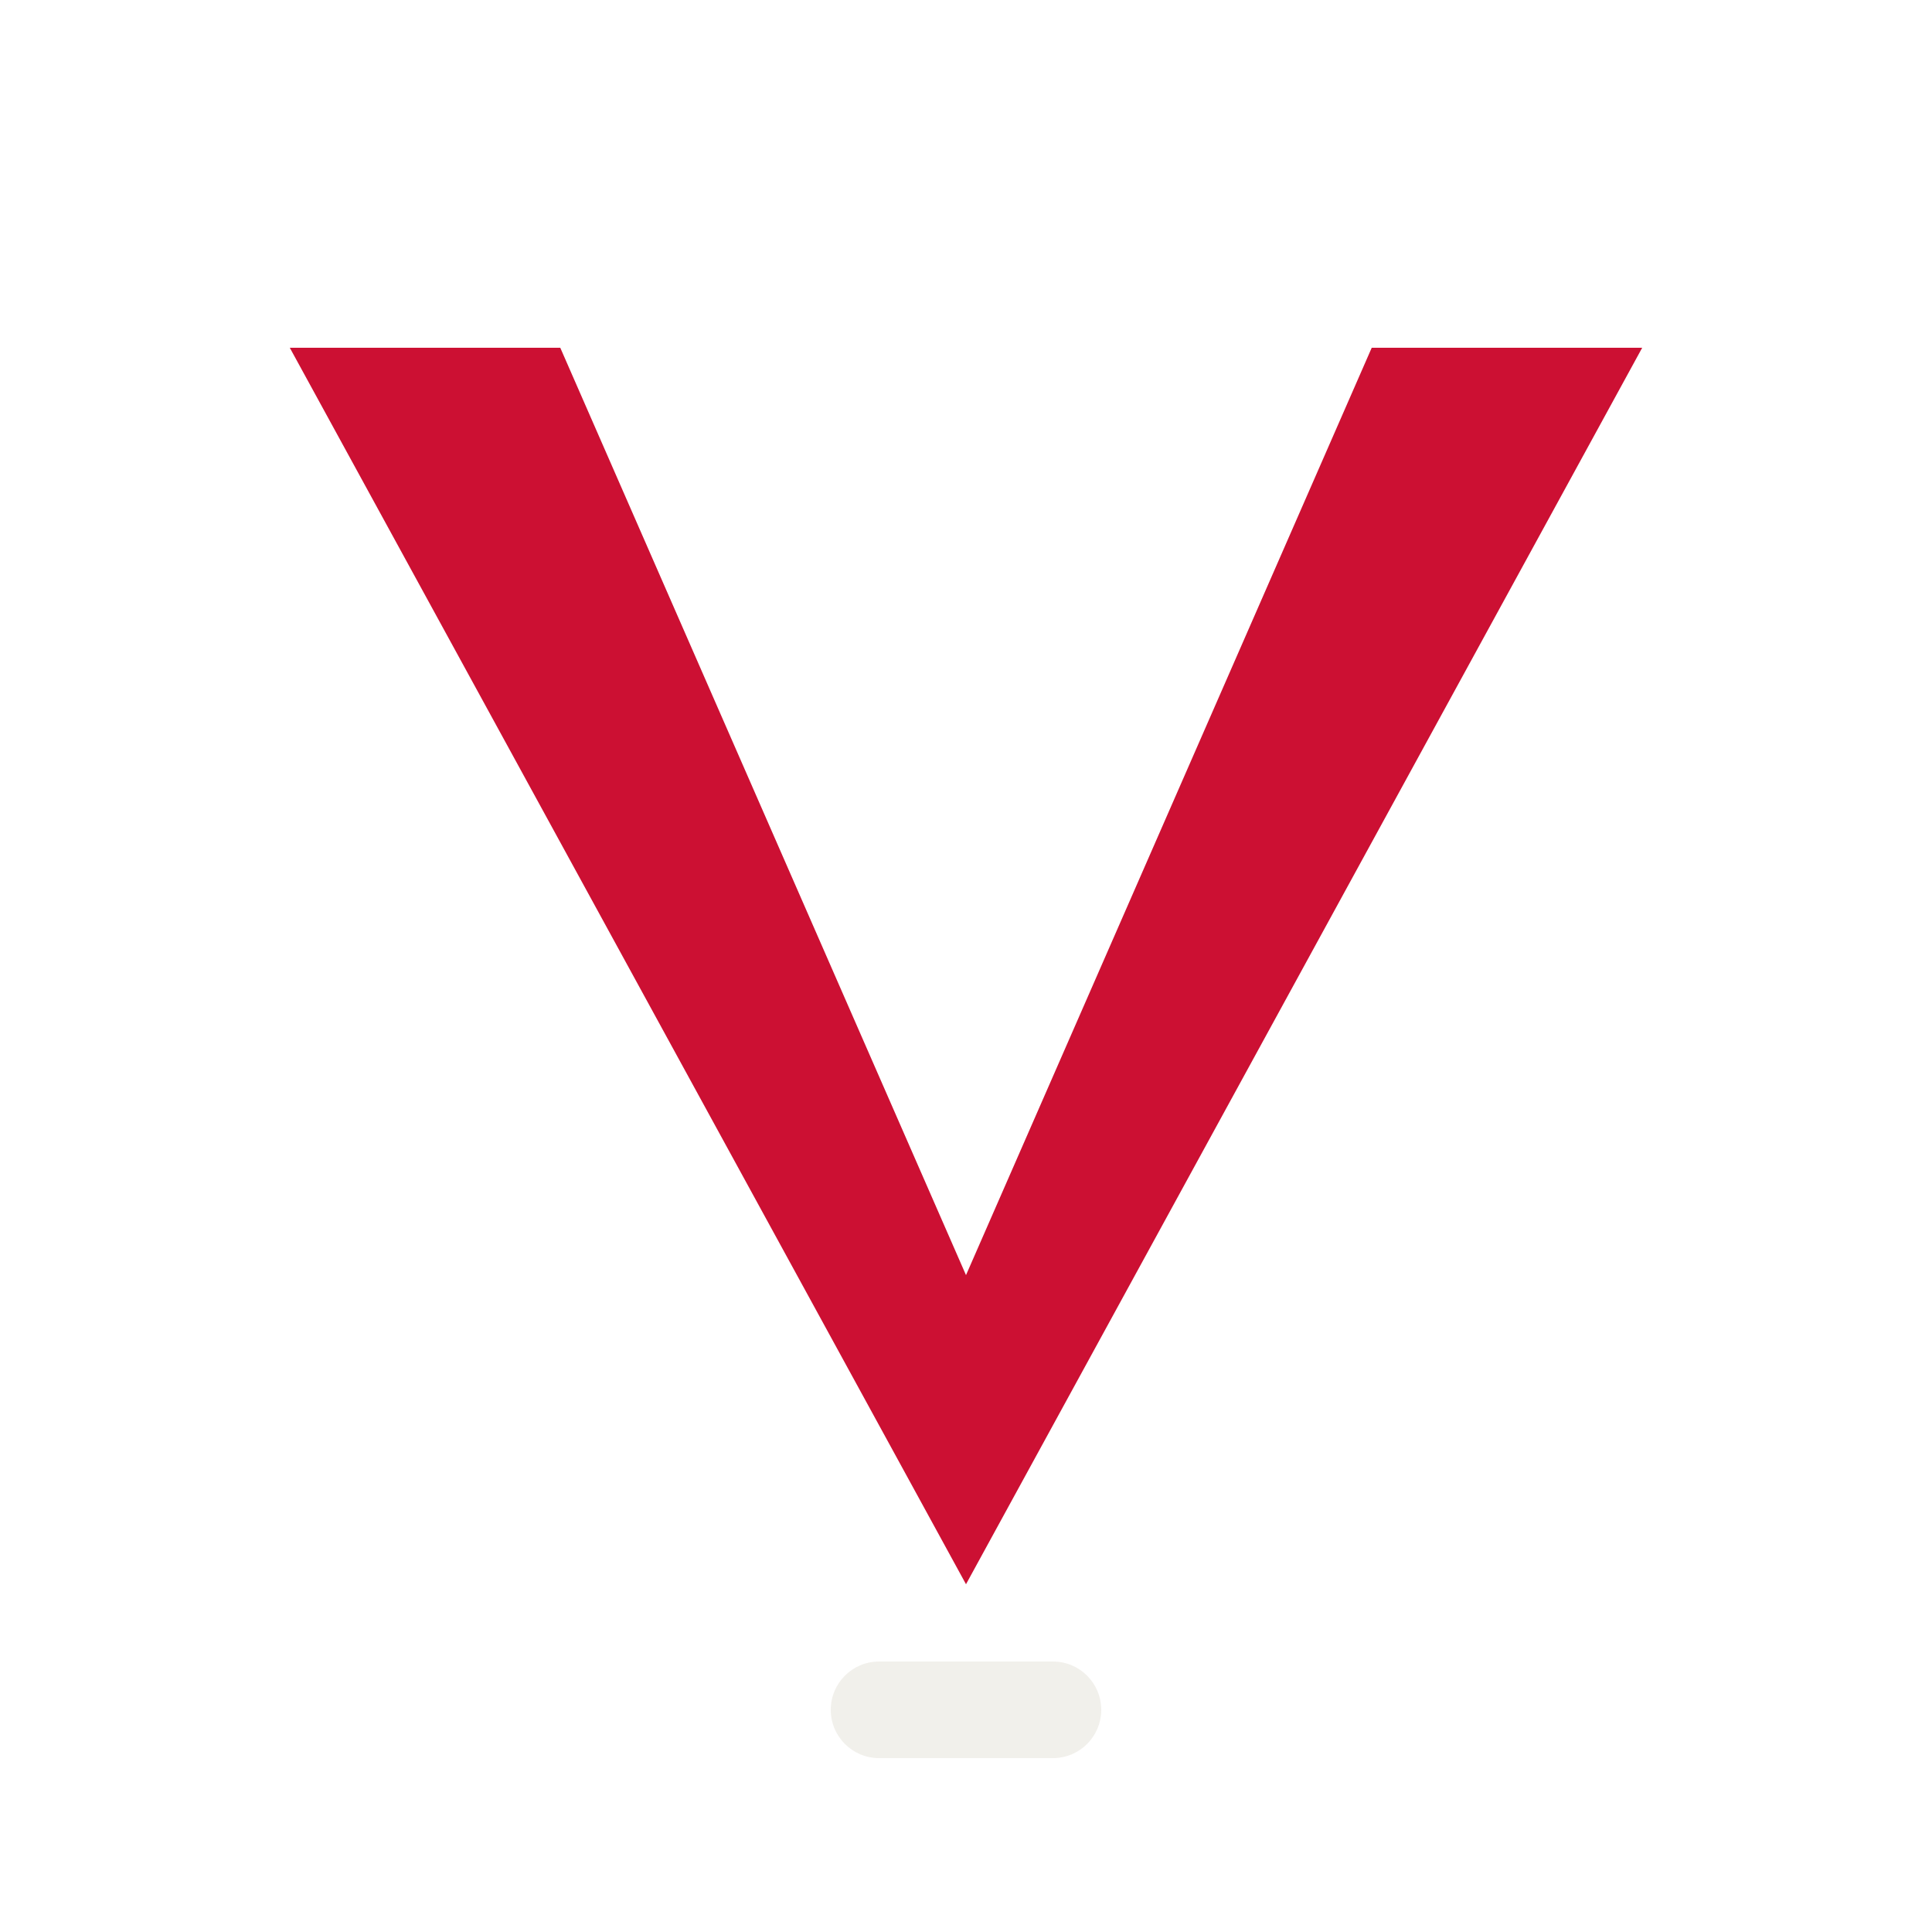
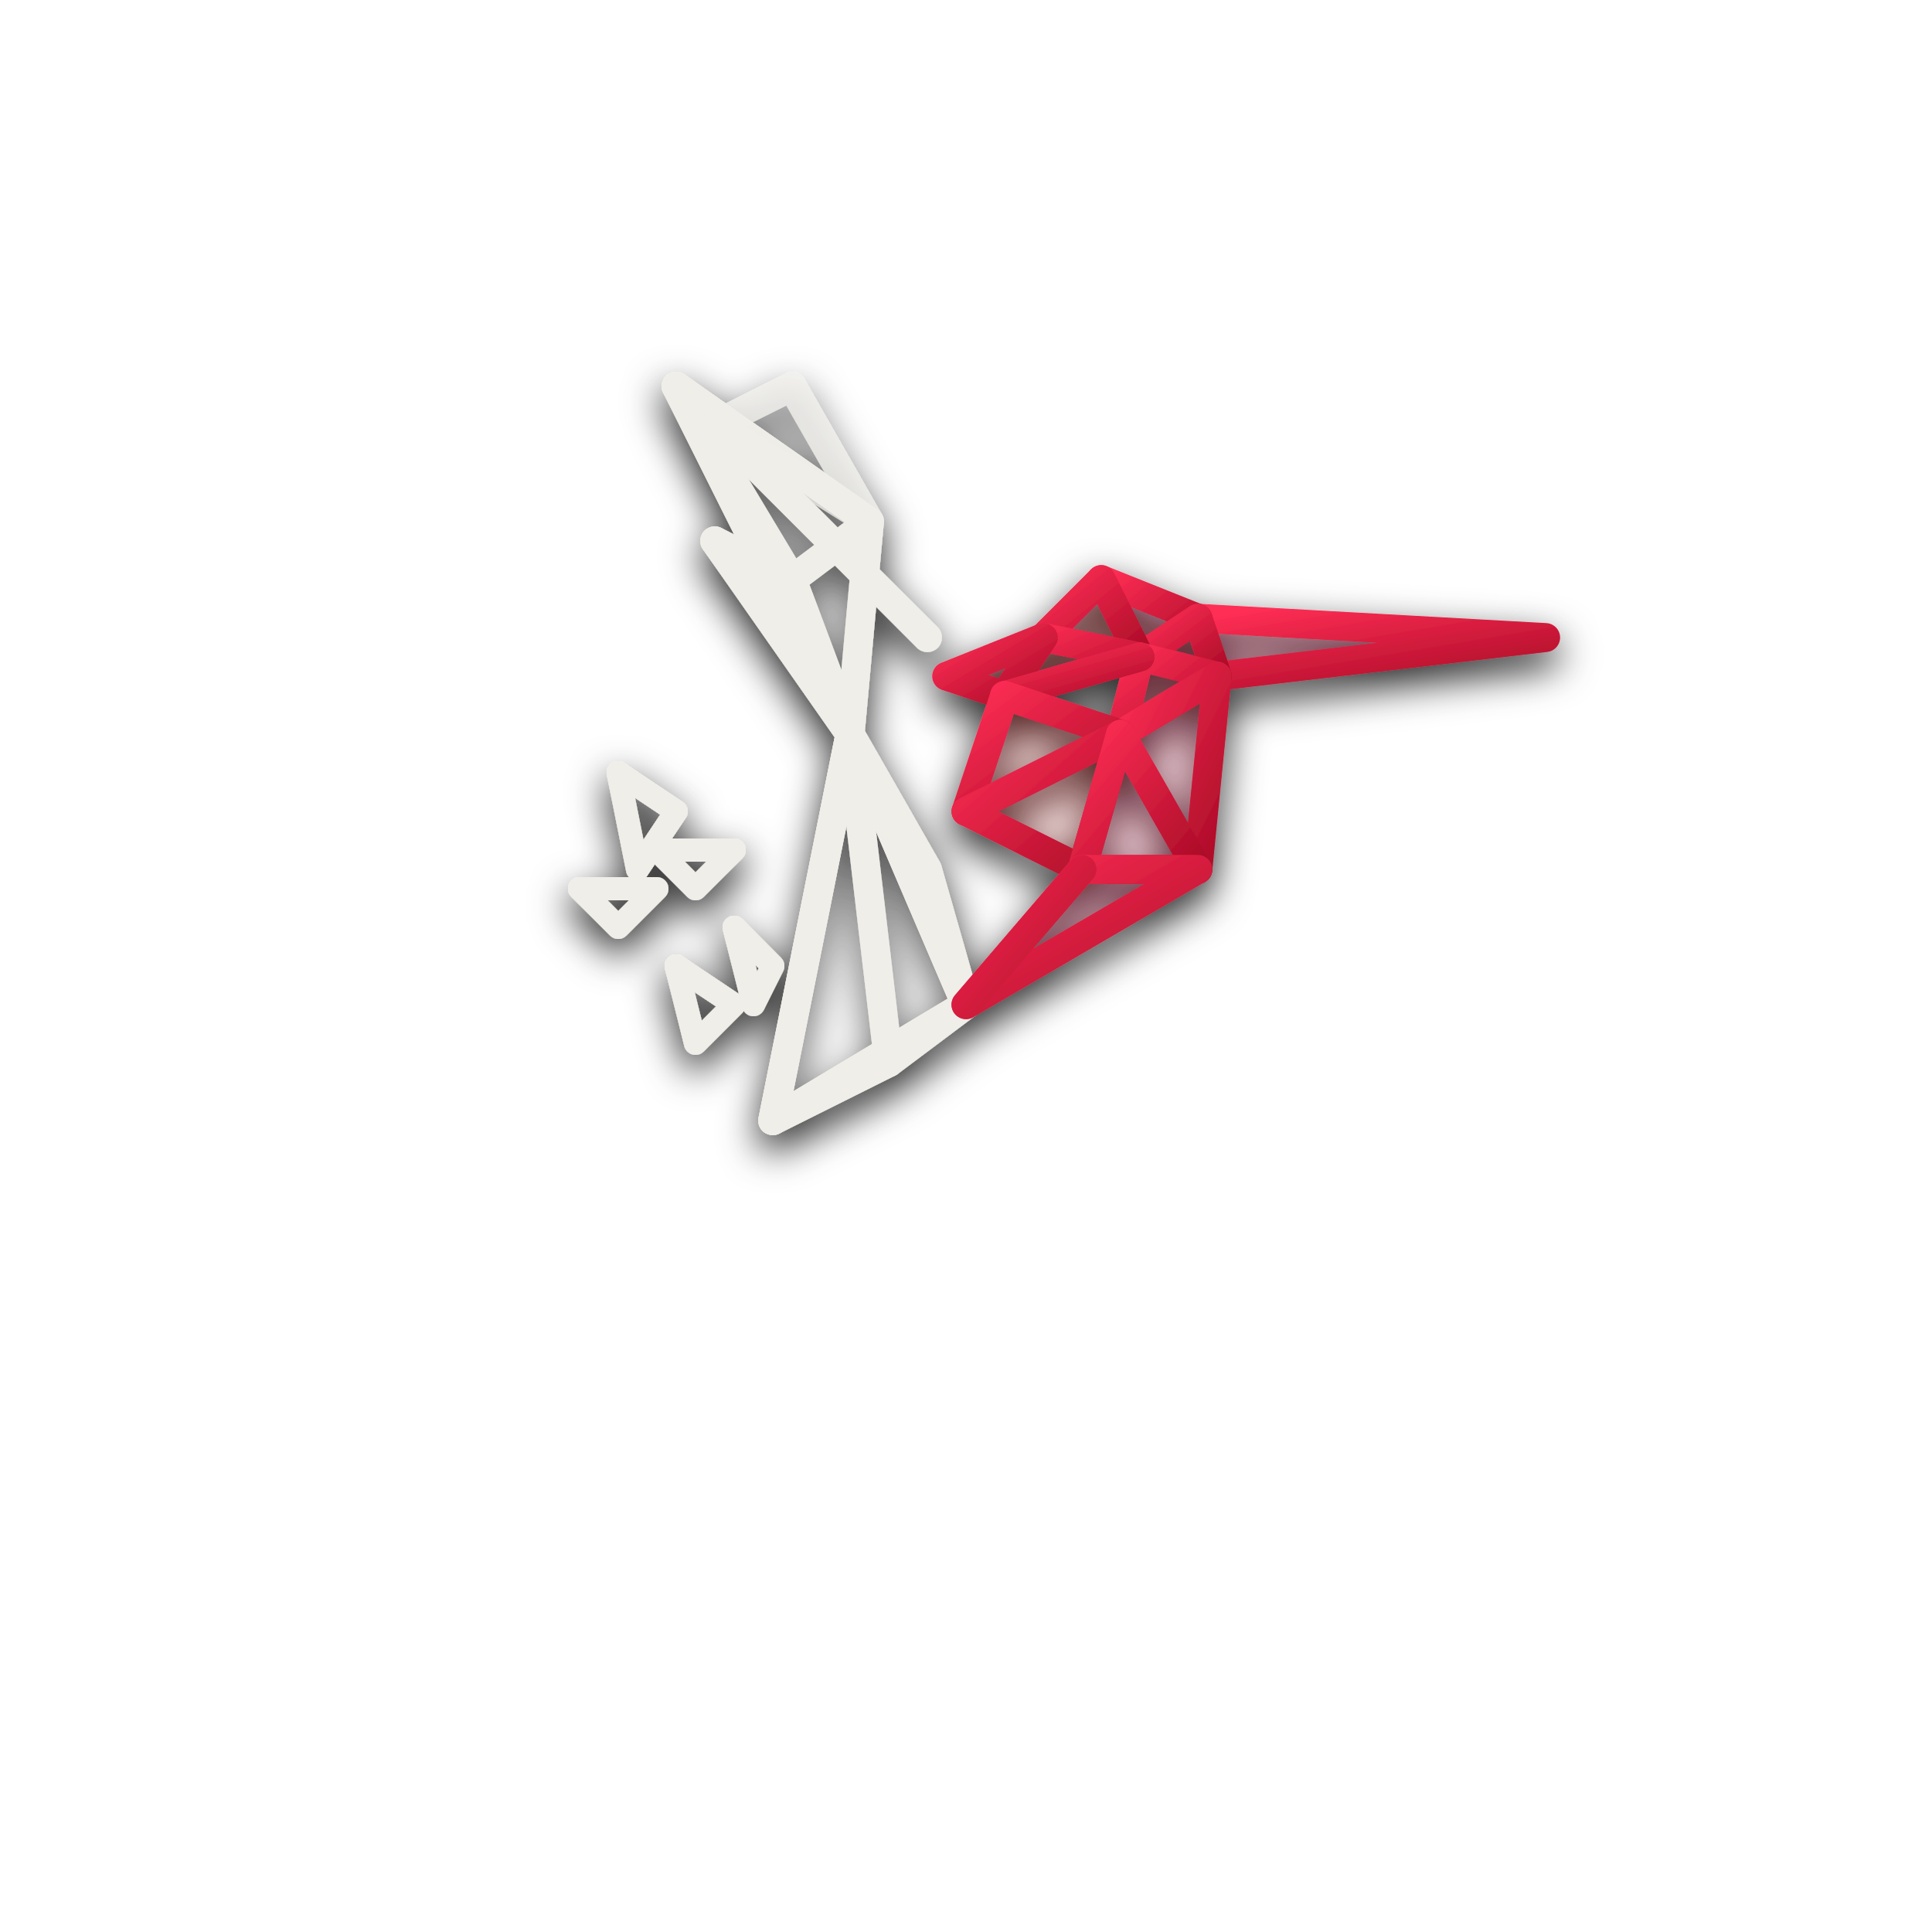
- <svg xmlns="http://www.w3.org/2000/svg" viewBox="0 0 100 100">
-   <path d="M 15,18 L 29,18 L 50,66 L 71,18 L 85,18 L 50,82 Z" fill="#CC1033" />
-   <rect x="43" y="86" width="14" height="5" rx="2.5" fill="#F0EEE9" opacity="0.9" />
+ <svg xmlns="http://www.w3.org/2000/svg" viewBox="0 0 100 100" width="100%" height="100%">
+   <defs>
+     <filter id="glow-shadow" x="-30%" y="-30%" width="160%" height="160%">
+       <feDropShadow dx="0" dy="0.8" stdDeviation="1.0" flood-color="#000000" flood-opacity="0.85" />
+     </filter>
+     <linearGradient id="crimson-grad" x1="0%" y1="0%" x2="100%" y2="100%">
+       <stop offset="0%" stop-color="#FF2E55" />
+       <stop offset="100%" stop-color="#AA0B27" />
+     </linearGradient>
+   </defs>
+   <g filter="url(#glow-shadow)">
+     <g stroke="#F0EEE9" stroke-width="1.5" stroke-linecap="round" stroke-linejoin="round" fill="none">
+       <polygon points="44,38 35,20 45,27" fill="rgba(240, 238, 233, 0.04)" />
+       <polygon points="35,20 41,30 45,27" fill="rgba(240, 238, 233, 0.04)" />
+       <polygon points="37,28 42,35 44,38" fill="rgba(240, 238, 233, 0.04)" />
+       <polygon points="37,28 41,30 42,35" fill="rgba(240, 238, 233, 0.04)" />
+       <line x1="41" y1="30" x2="44" y2="38" />
+       <line x1="35" y1="20" x2="48" y2="33" />
+       <polygon points="37,22 45,27 41,20" fill="rgba(240, 238, 233, 0.02)" opacity="0.7" />
+       <polygon points="44,38 48,45 50,52" fill="rgba(240, 238, 233, 0.04)" />
+       <polygon points="44,38 50,52 40,58" fill="rgba(240, 238, 233, 0.04)" />
+       <polygon points="40,58 46,55 50,52" fill="rgba(240, 238, 233, 0.04)" />
+       <line x1="44" y1="38" x2="40" y2="58" />
+       <line x1="46" y1="55" x2="44" y2="38" />
+       <polygon points="32,40 35,42 33,45" fill="none" stroke-width="1.2" />
+       <polygon points="30,46 34,46 32,48" fill="none" stroke-width="1.2" />
+       <polygon points="35,50 38,52 36,54" fill="none" stroke-width="1.2" />
+       <polygon points="38,48 40,50 39,52" fill="none" stroke-width="1.2" />
+       <polygon points="34,44 38,44 36,46" fill="none" stroke-width="1.2" />
+     </g>
+     <g stroke="url(#crimson-grad)" stroke-width="1.5" stroke-linecap="round" stroke-linejoin="round" fill="none">
+       <polygon points="62,32 80,33 63,35" fill="rgba(204, 16, 51, 0.08)" />
+       <line x1="62" y1="32" x2="63" y2="35" />
+       <polygon points="62,32 57,30 59,34" fill="rgba(204, 16, 51, 0.08)" />
+       <polygon points="62,32 59,34 63,35" fill="rgba(204, 16, 51, 0.08)" />
+       <polygon points="57,30 54,33 59,34" fill="rgba(204, 16, 51, 0.06)" />
+       <polygon points="63,35 59,34 58,38" fill="rgba(204, 16, 51, 0.08)" />
+       <polygon points="59,34 54,33 52,36" fill="rgba(204, 16, 51, 0.06)" />
+       <polygon points="54,33 49,35 52,36" fill="rgba(204, 16, 51, 0.06)" />
+       <line x1="59" y1="34" x2="52" y2="36" />
+       <line x1="58" y1="38" x2="52" y2="36" />
+       <polygon points="63,35 58,38 62,45" fill="rgba(204, 16, 51, 0.08)" />
+       <polygon points="58,38 52,36 50,42" fill="rgba(204, 16, 51, 0.06)" />
+       <polygon points="58,38 50,42 56,45" fill="rgba(204, 16, 51, 0.06)" />
+       <polygon points="62,45 56,45 58,38" fill="rgba(204, 16, 51, 0.08)" />
+       <polygon points="62,45 56,45 50,52" fill="rgba(204, 16, 51, 0.08)" />
+       <line x1="56" y1="45" x2="50" y2="52" />
+     </g>
+   </g>
</svg>
